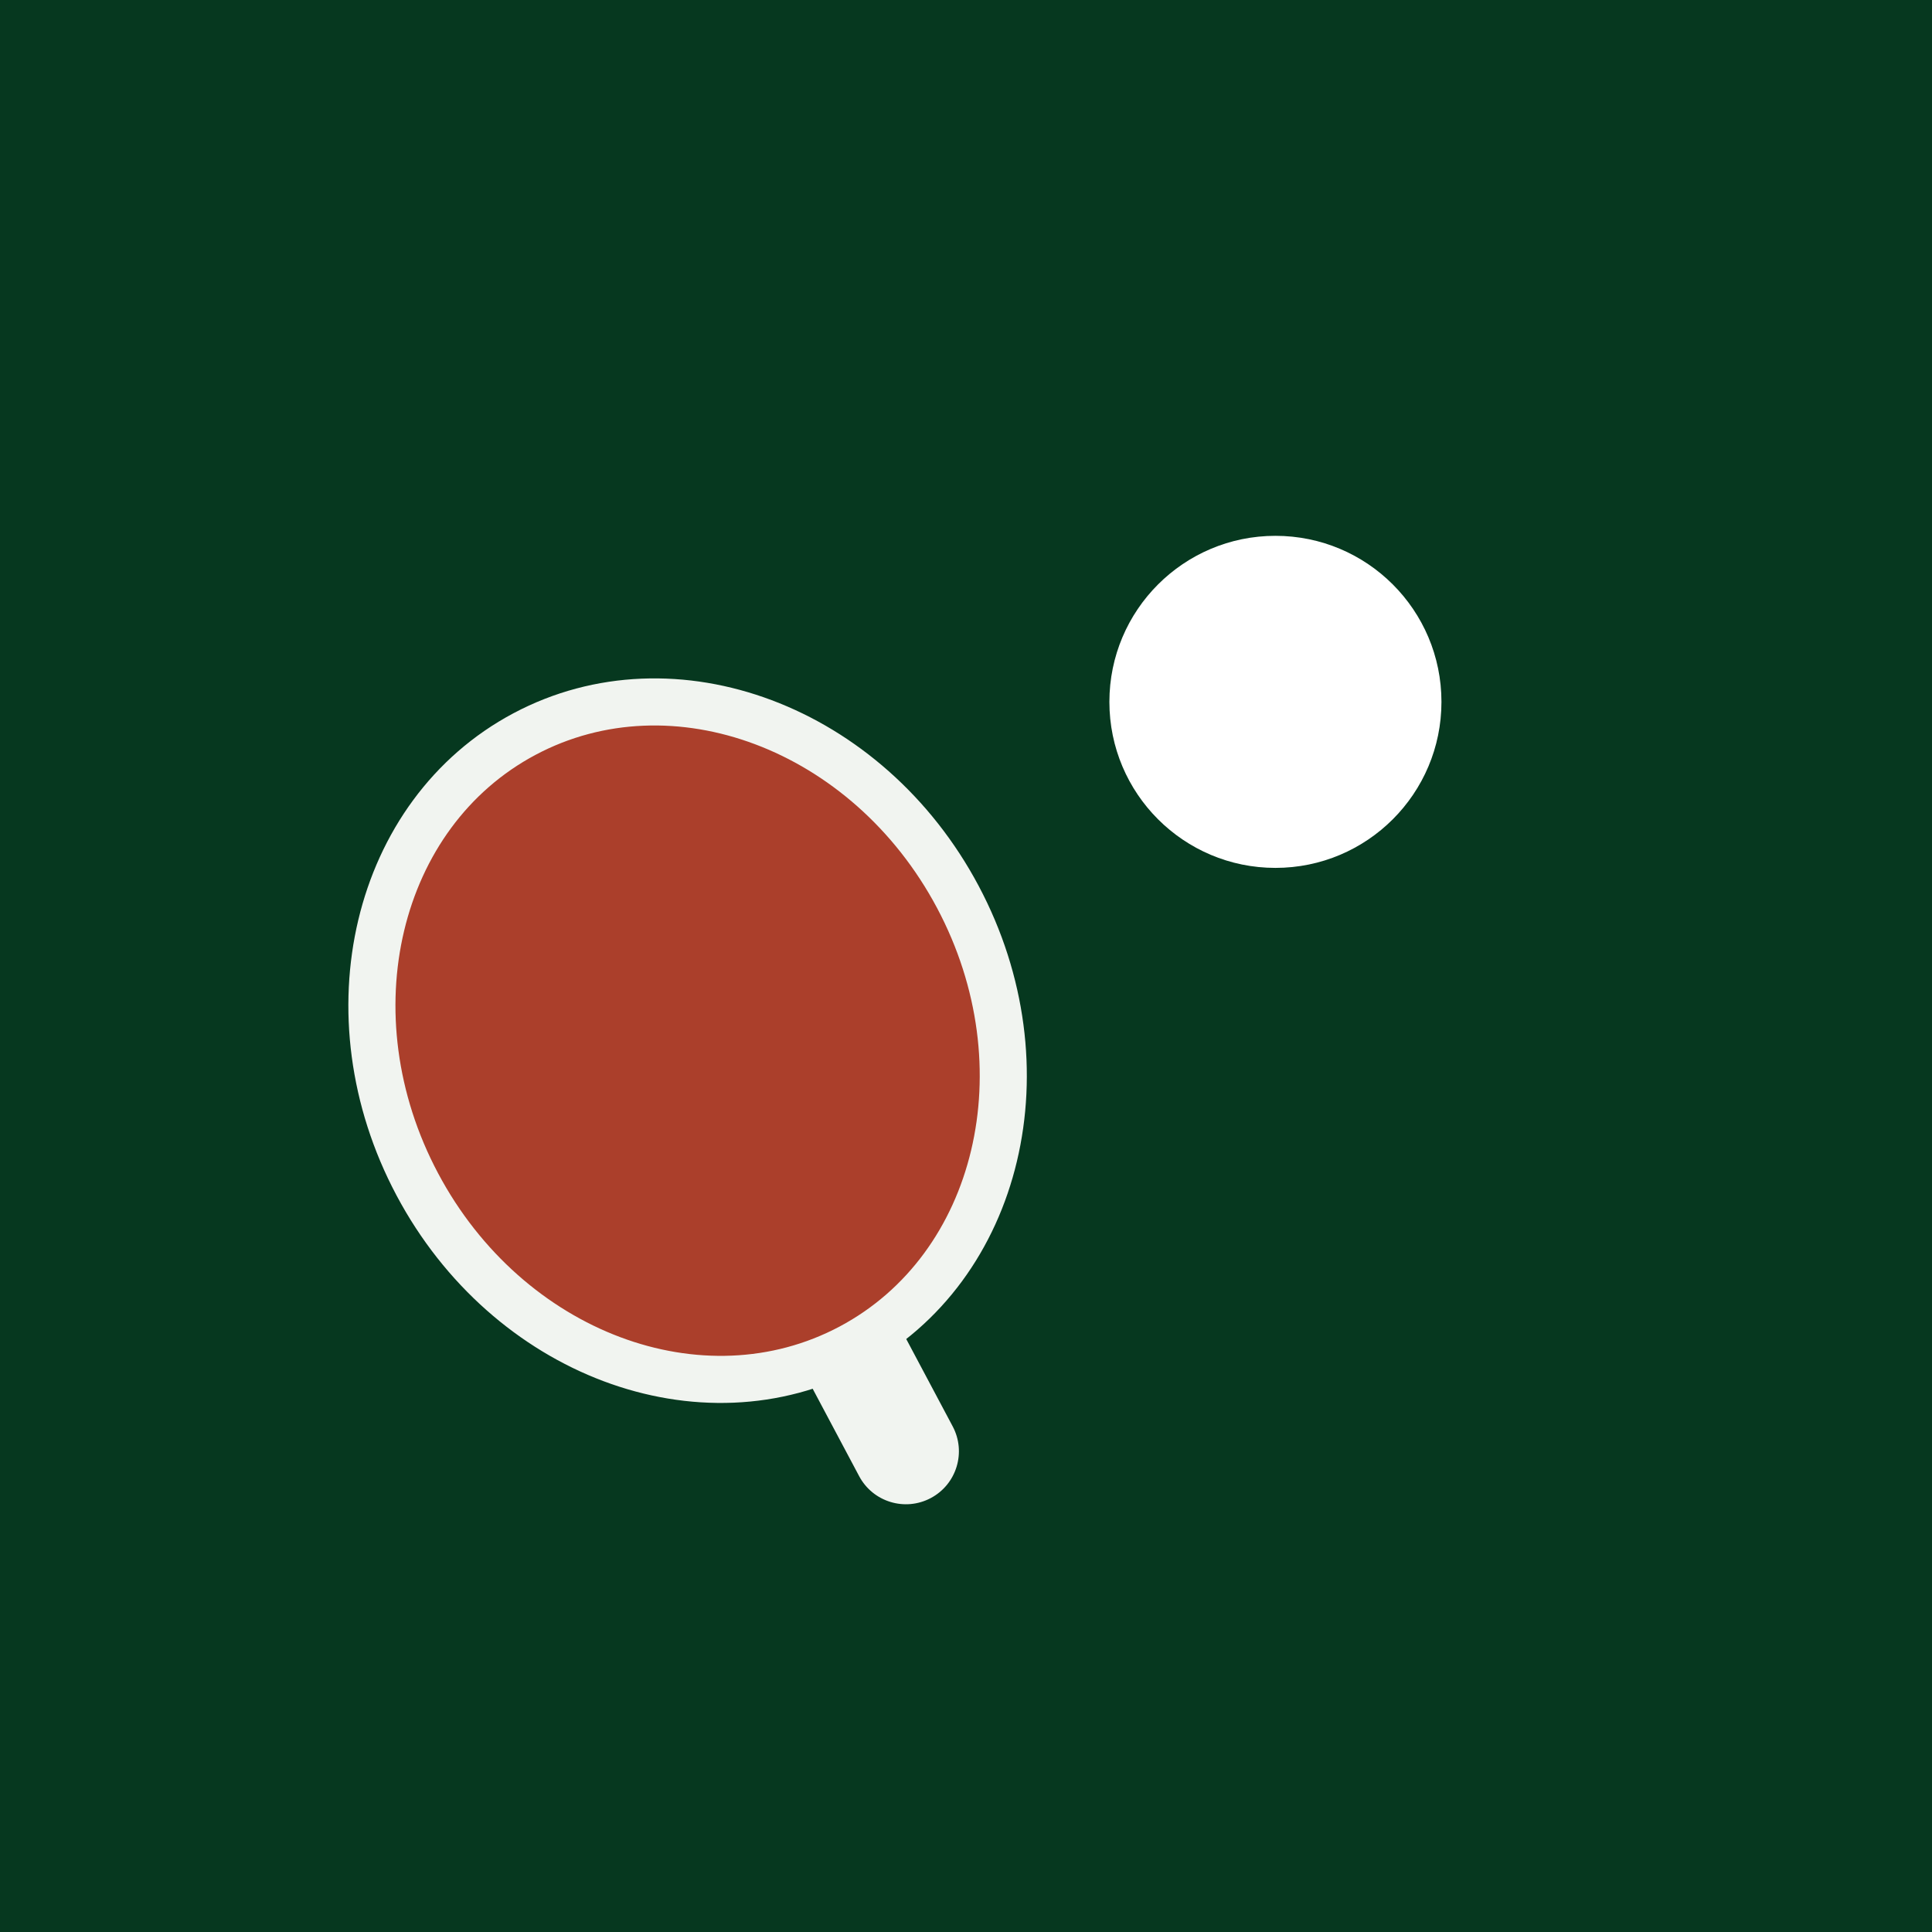
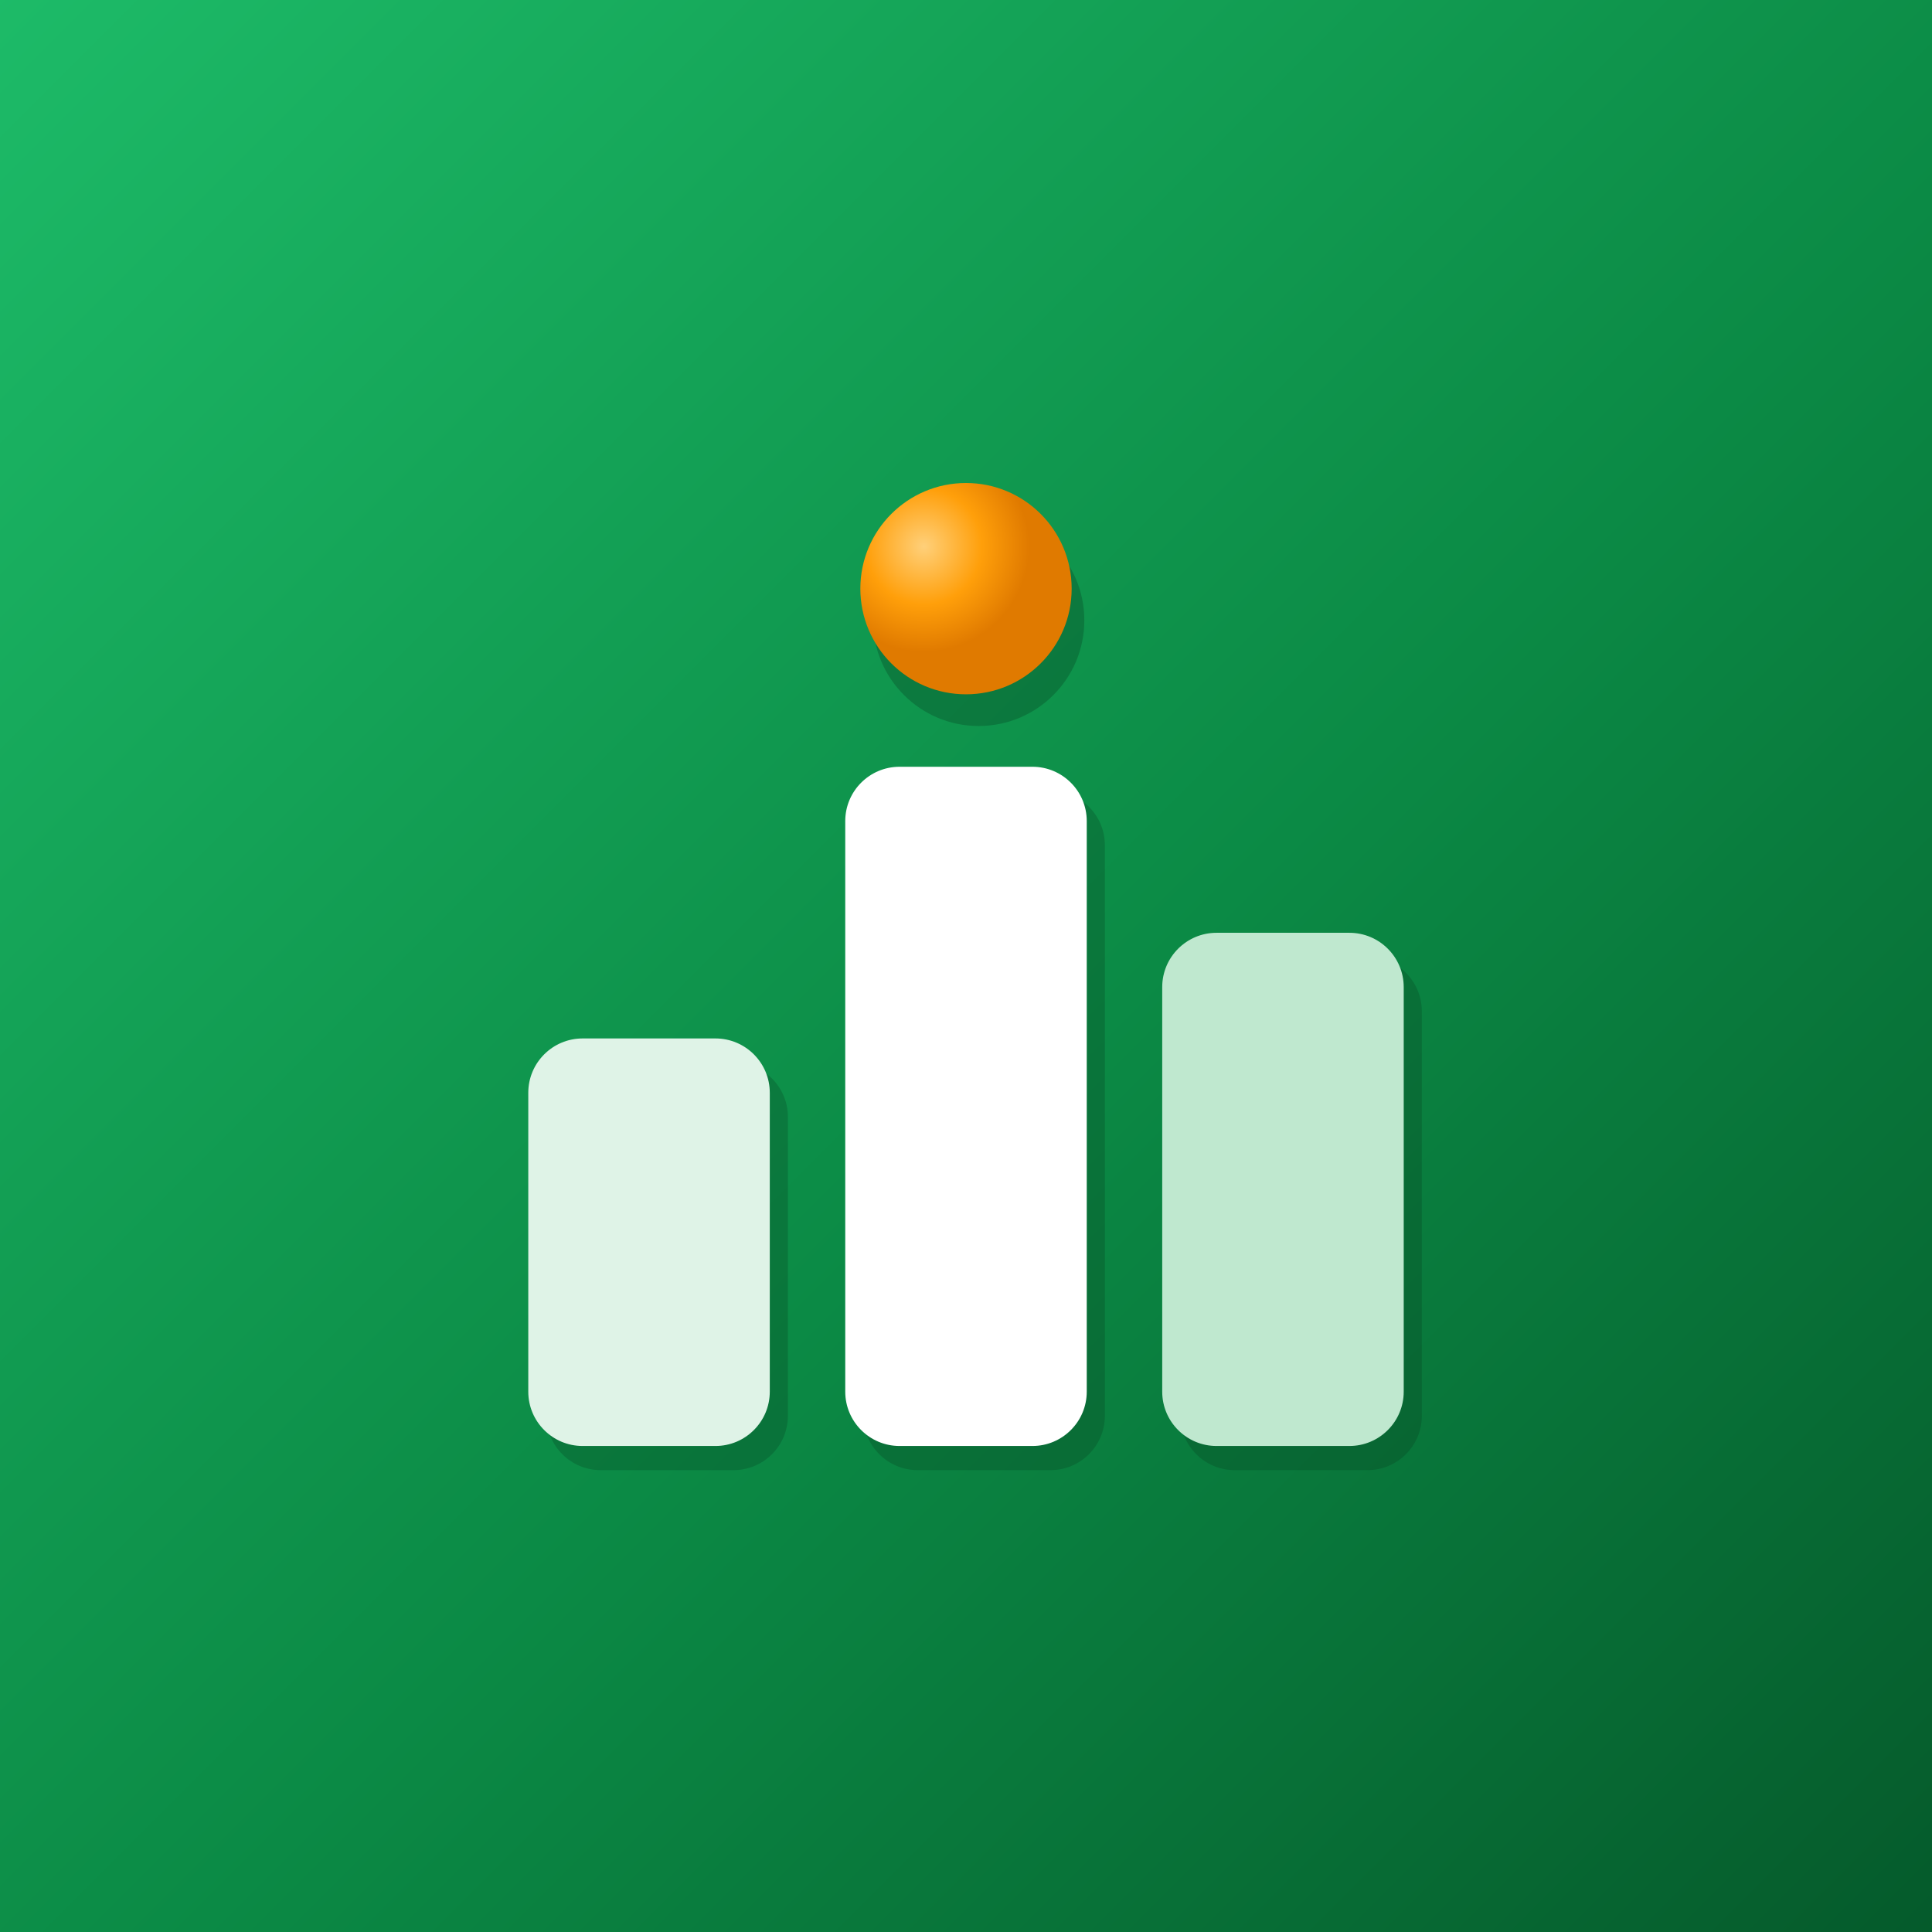
- <svg xmlns="http://www.w3.org/2000/svg" viewBox="0 0 512 512" role="img" aria-label="Club de Tenis de Mesa UVG">
-   <rect width="512" height="512" fill="#06381f" />
-   <g transform="rotate(-28 256 268) scale(0.78) translate(72 72)">
-     <rect x="150" y="300" width="36" height="112" rx="18" fill="#f1f4f0" />
-     <ellipse cx="168" cy="236" rx="104" ry="118" fill="#ab3f2b" />
-     <ellipse cx="168" cy="236" rx="104" ry="118" fill="none" stroke="#f1f4f0" stroke-width="16" />
+ <svg xmlns="http://www.w3.org/2000/svg" viewBox="0 0 1024 1024" role="img" aria-label="Ranking UVG">
+   <defs>
+     <linearGradient id="f" x1="0" y1="0" x2="1" y2="1">
+       <stop offset="0" stop-color="#1dbb68" />
+       <stop offset=".55" stop-color="#0b8a45" />
+       <stop offset="1" stop-color="#055a2b" />
+     </linearGradient>
+     <radialGradient id="fb" cx=".3" cy=".3" r=".5">
+       <stop offset="0" stop-color="#ffd07a" />
+       <stop offset=".55" stop-color="#ff9f0a" />
+       <stop offset="1" stop-color="#e07a00" />
+     </radialGradient>
+   </defs>
+   <rect width="1024" height="1024" fill="url(#f)" />
+   <g transform="translate(512 512) scale(.8) translate(-512 -512)">
+     <g fill="#03331a" opacity=".24" transform="translate(12 16)">
+       <rect x="222" y="560" width="160" height="270" rx="36" />
+       <rect x="432" y="380" width="160" height="450" rx="36" />
+       <rect x="642" y="490" width="160" height="340" rx="36" />
+     </g>
+     <rect x="222" y="560" width="160" height="270" rx="36" fill="#dff3e7" />
+     <rect x="432" y="380" width="160" height="450" rx="36" fill="#fff" />
+     <rect x="642" y="490" width="160" height="340" rx="36" fill="#bfe8cf" />
+     <circle cx="520.4" cy="283" r="70" fill="#03331a" opacity=".28" />
+     <circle cx="512" cy="262" r="70" fill="url(#fb)" />
  </g>
-   <circle cx="338" cy="186" r="44" fill="#ffffff" />
</svg>
